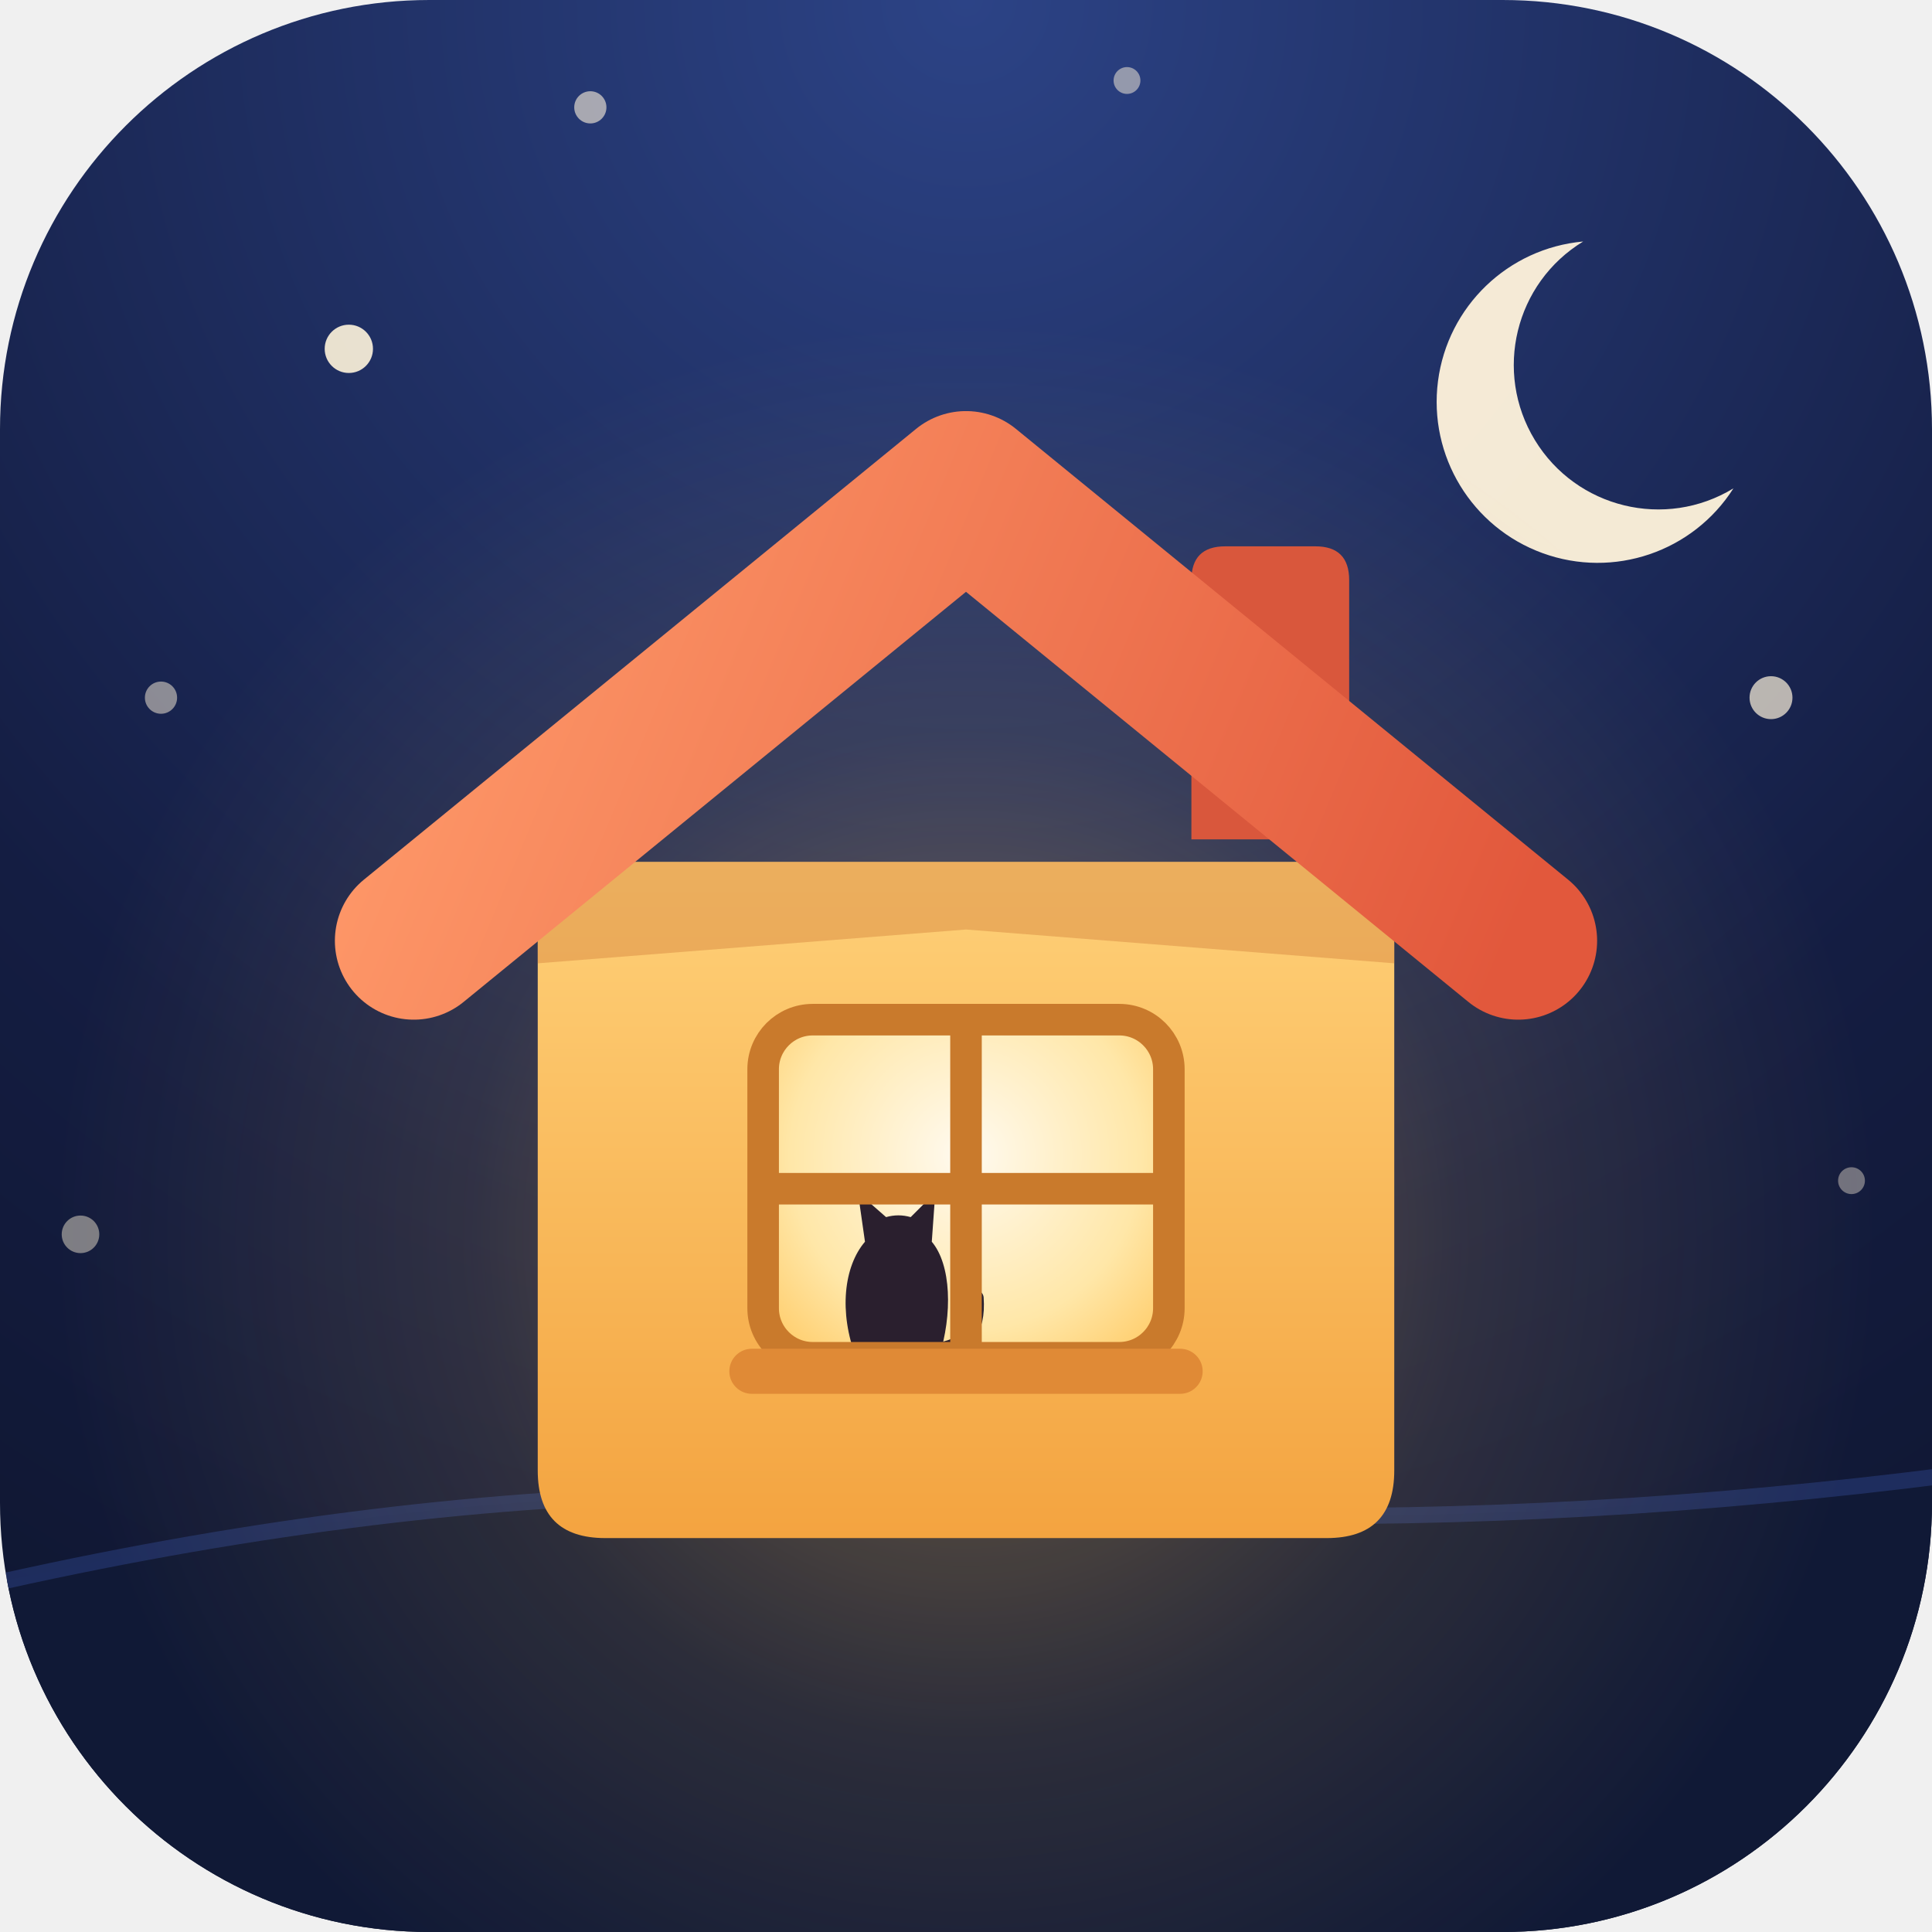
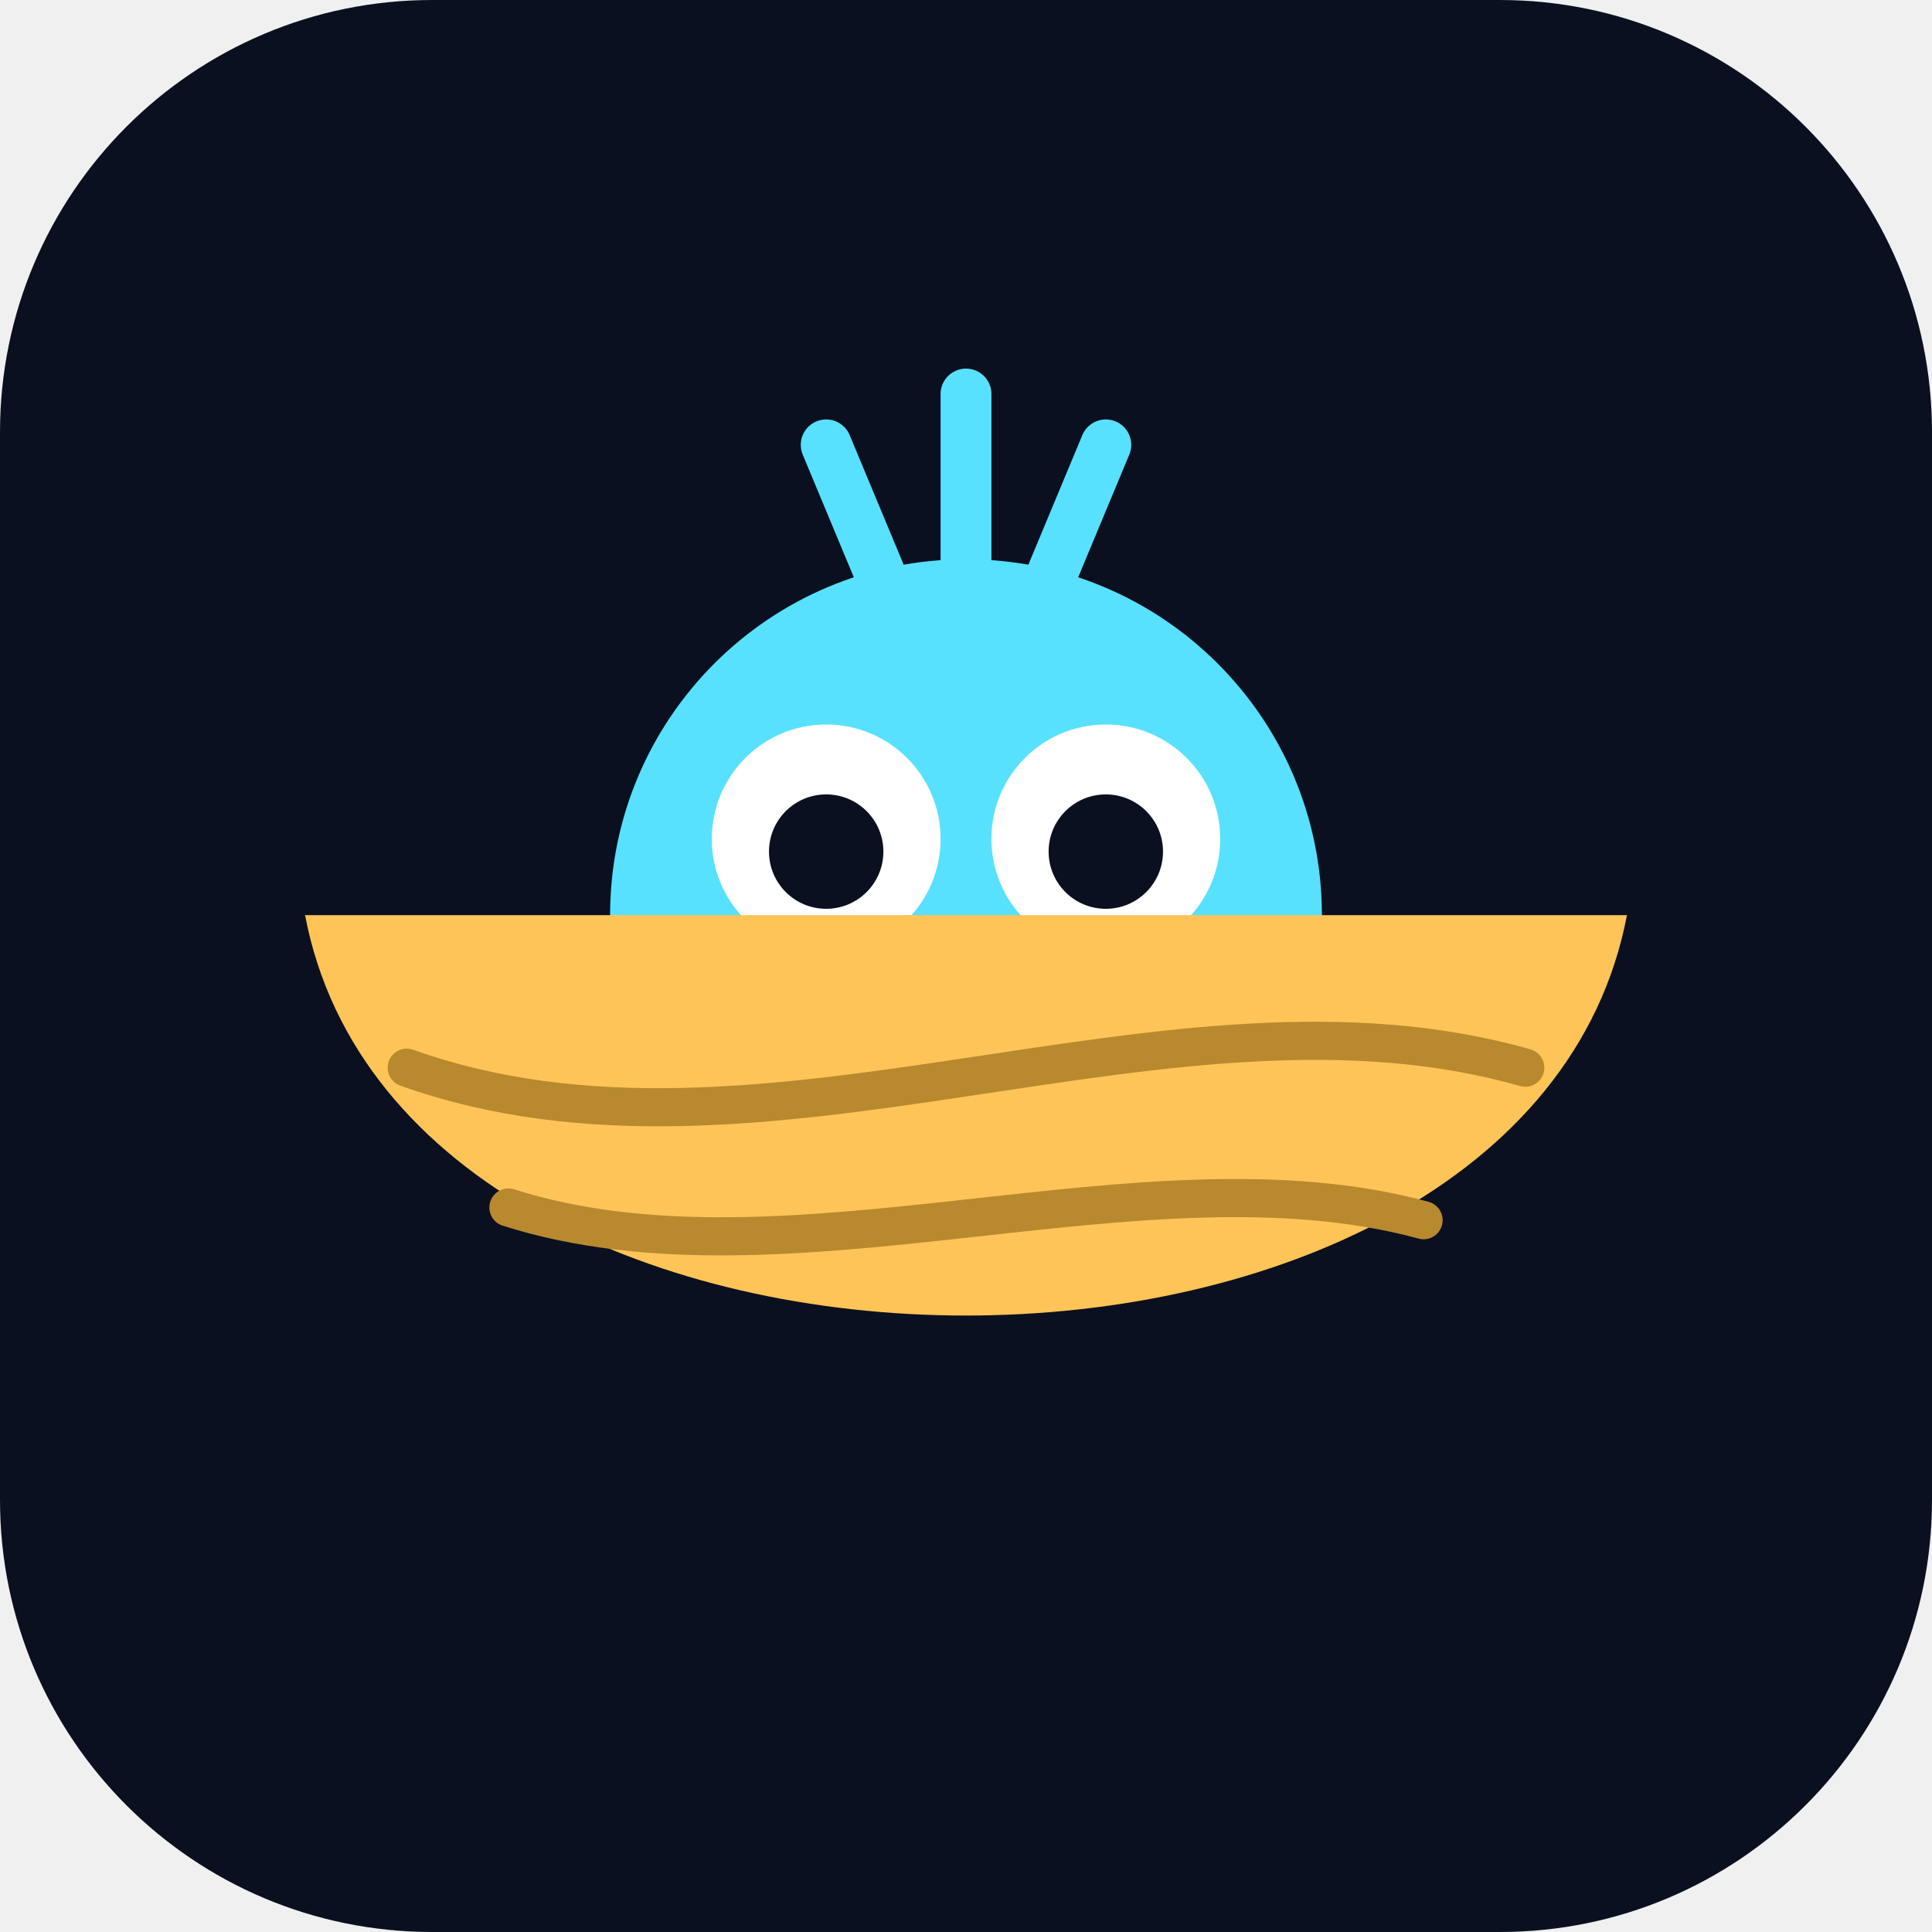
- <svg xmlns="http://www.w3.org/2000/svg" viewBox="18 18 72 72">
+ <svg xmlns="http://www.w3.org/2000/svg" viewBox="-16 -10 152 152" width="152" height="152" role="img" aria-label="Nidoo">
+   <rect x="-16" y="-10" width="152" height="152" rx="34" fill="#0b1020" />
  <defs>
-     <clipPath id="plate">
-       <rect x="18" y="18" width="72" height="72" rx="16" />
+     <clipPath id="c">
+       <path d="M0 0 H120 V62 H112 C 104 104, 16 104, 8 62 H0 Z" />
    </clipPath>
-     <radialGradient id="sky" cx="54" cy="18" r="96" gradientUnits="userSpaceOnUse">
-       <stop offset="0" stop-color="#2c4386" />
-       <stop offset="0.5" stop-color="#141d42" />
-       <stop offset="1" stop-color="#0b1020" />
-     </radialGradient>
-     <radialGradient id="halo" cx="54" cy="64" r="34" gradientUnits="userSpaceOnUse">
-       <stop offset="0" stop-color="#ffc457" stop-opacity="0.42" />
-       <stop offset="0.55" stop-color="#ffc457" stop-opacity="0.12" />
-       <stop offset="1" stop-color="#ffc457" stop-opacity="0" />
-     </radialGradient>
-     <linearGradient id="wall" x1="0" y1="48" x2="0" y2="80" gradientUnits="userSpaceOnUse">
-       <stop offset="0" stop-color="#ffd27a" />
-       <stop offset="1" stop-color="#f3a23e" />
-     </linearGradient>
-     <linearGradient id="roof" x1="30" y1="33" x2="78" y2="53" gradientUnits="userSpaceOnUse">
-       <stop offset="0" stop-color="#ff9a6a" />
-       <stop offset="1" stop-color="#e2583c" />
-     </linearGradient>
-     <radialGradient id="light" cx="54" cy="62" r="13" gradientUnits="userSpaceOnUse">
-       <stop offset="0" stop-color="#fffaf0" />
-       <stop offset="0.6" stop-color="#ffe7a8" />
-       <stop offset="1" stop-color="#ffc457" />
-     </radialGradient>
  </defs>
-   <g clip-path="url(#plate)">
-     <g id="background">
-       <rect width="108" height="108" fill="url(#sky)" />
-       <g fill="#fff4dc">
-         <circle cx="31" cy="31" r="0.9" fill-opacity="0.9" />
-         <circle cx="40" cy="22" r="0.6" fill-opacity="0.6" />
-         <circle cx="24" cy="44" r="0.6" fill-opacity="0.5" />
-         <circle cx="84" cy="44" r="0.8" fill-opacity="0.7" />
-         <circle cx="60" cy="21" r="0.5" fill-opacity="0.5" />
-         <circle cx="87" cy="62" r="0.5" fill-opacity="0.4" />
-         <circle cx="21" cy="64" r="0.7" fill-opacity="0.45" />
-         <path d="M77 27 A6 6 0 1 0 82.6 36.2 A4.8 4.8 0 1 1 77 27 Z" fill-opacity="0.95" />
+   <g clip-path="url(#c)">
+     <g class="head">
+       <path d="M54 37 L49 25 M60 35 L60 21 M66 37 L71 25" stroke="#58e1ff" stroke-width="4" stroke-linecap="round" fill="none" />
+       <circle cx="60" cy="62" r="28" fill="#58e1ff" />
+       <g class="eyes">
+         <circle cx="49" cy="56" r="9" fill="#fff" />
+         <circle cx="71" cy="56" r="9" fill="#fff" />
+         <g class="pupils">
+           <circle cx="49" cy="57" r="4.5" fill="#0b1020" />
+           <circle cx="71" cy="57" r="4.5" fill="#0b1020" />
+         </g>
      </g>
-       <path d="M0 82 Q30 72 54 74 Q80 76 108 70 V108 H0 Z" fill="#101936" />
-       <path d="M0 82 Q30 72 54 74 Q80 76 108 70" fill="none" stroke="#2c4386" stroke-opacity="0.5" stroke-width="0.6" />
-     </g>
-     <g id="foreground">
-       <circle cx="54" cy="64" r="34" fill="url(#halo)" />
-       <g transform="translate(54 56) scale(0.84) translate(-54 -56)">
-         <path d="M64 36.5 Q64 35 65.5 35 H69.5 Q71 35 71 36.5 V48 H64 Z" fill="#d9573c" />
-         <path d="M35 49 H73 V76 Q73 79 70 79 H38 Q35 79 35 76 Z" fill="url(#wall)" />
-         <path d="M35 49 H73 V53.5 L54 52 L35 53.5 Z" fill="#c9702e" fill-opacity="0.35" />
-         <path d="M29.5 52.5 L54 32.5 L78.5 52.5" fill="none" stroke="url(#roof)" stroke-width="7" stroke-linecap="round" stroke-linejoin="round" />
-         <rect x="45" y="56" width="18" height="15" rx="2.2" fill="url(#light)" />
-         <g transform="translate(51 71) scale(0.78) translate(-51 -71)">
-           <path d="M48.6 71 C47.6 68.4 47.9 65.8 49.1 64.4 L48.7 61.6 L50.3 63 Q51 62.8 51.7 63 L53.1 61.6 L52.9 64.4 C54 65.7 54.1 68.5 53.3 71 Z" fill="#2a1f2e" />
-           <path d="M53.1 70.6 Q55.6 70.4 55.4 67.6" fill="none" stroke="#2a1f2e" stroke-width="0.9" stroke-linecap="round" />
-         </g>
-         <path d="M54 56 V71 M45 63.5 H63" stroke="#c97a2c" stroke-width="1.4" />
-         <rect x="45" y="56" width="18" height="15" rx="2.2" fill="none" stroke="#c97a2c" stroke-width="1.4" />
-         <rect x="43.5" y="70.6" width="21" height="2" rx="1" fill="#e08a36" />
-       </g>
+       <path d="M55 66 L65 66 L60 73 Z" fill="#ffc457" />
    </g>
  </g>
+   <path d="M8 62 C 16 104, 104 104, 112 62 Z" fill="#ffc457" />
+   <path d="M16 74 C 44 84, 76 66, 104 74 M24 85 C 46 92, 74 80, 96 86" stroke="#b8892f" stroke-width="3" stroke-linecap="round" fill="none" />
</svg>
